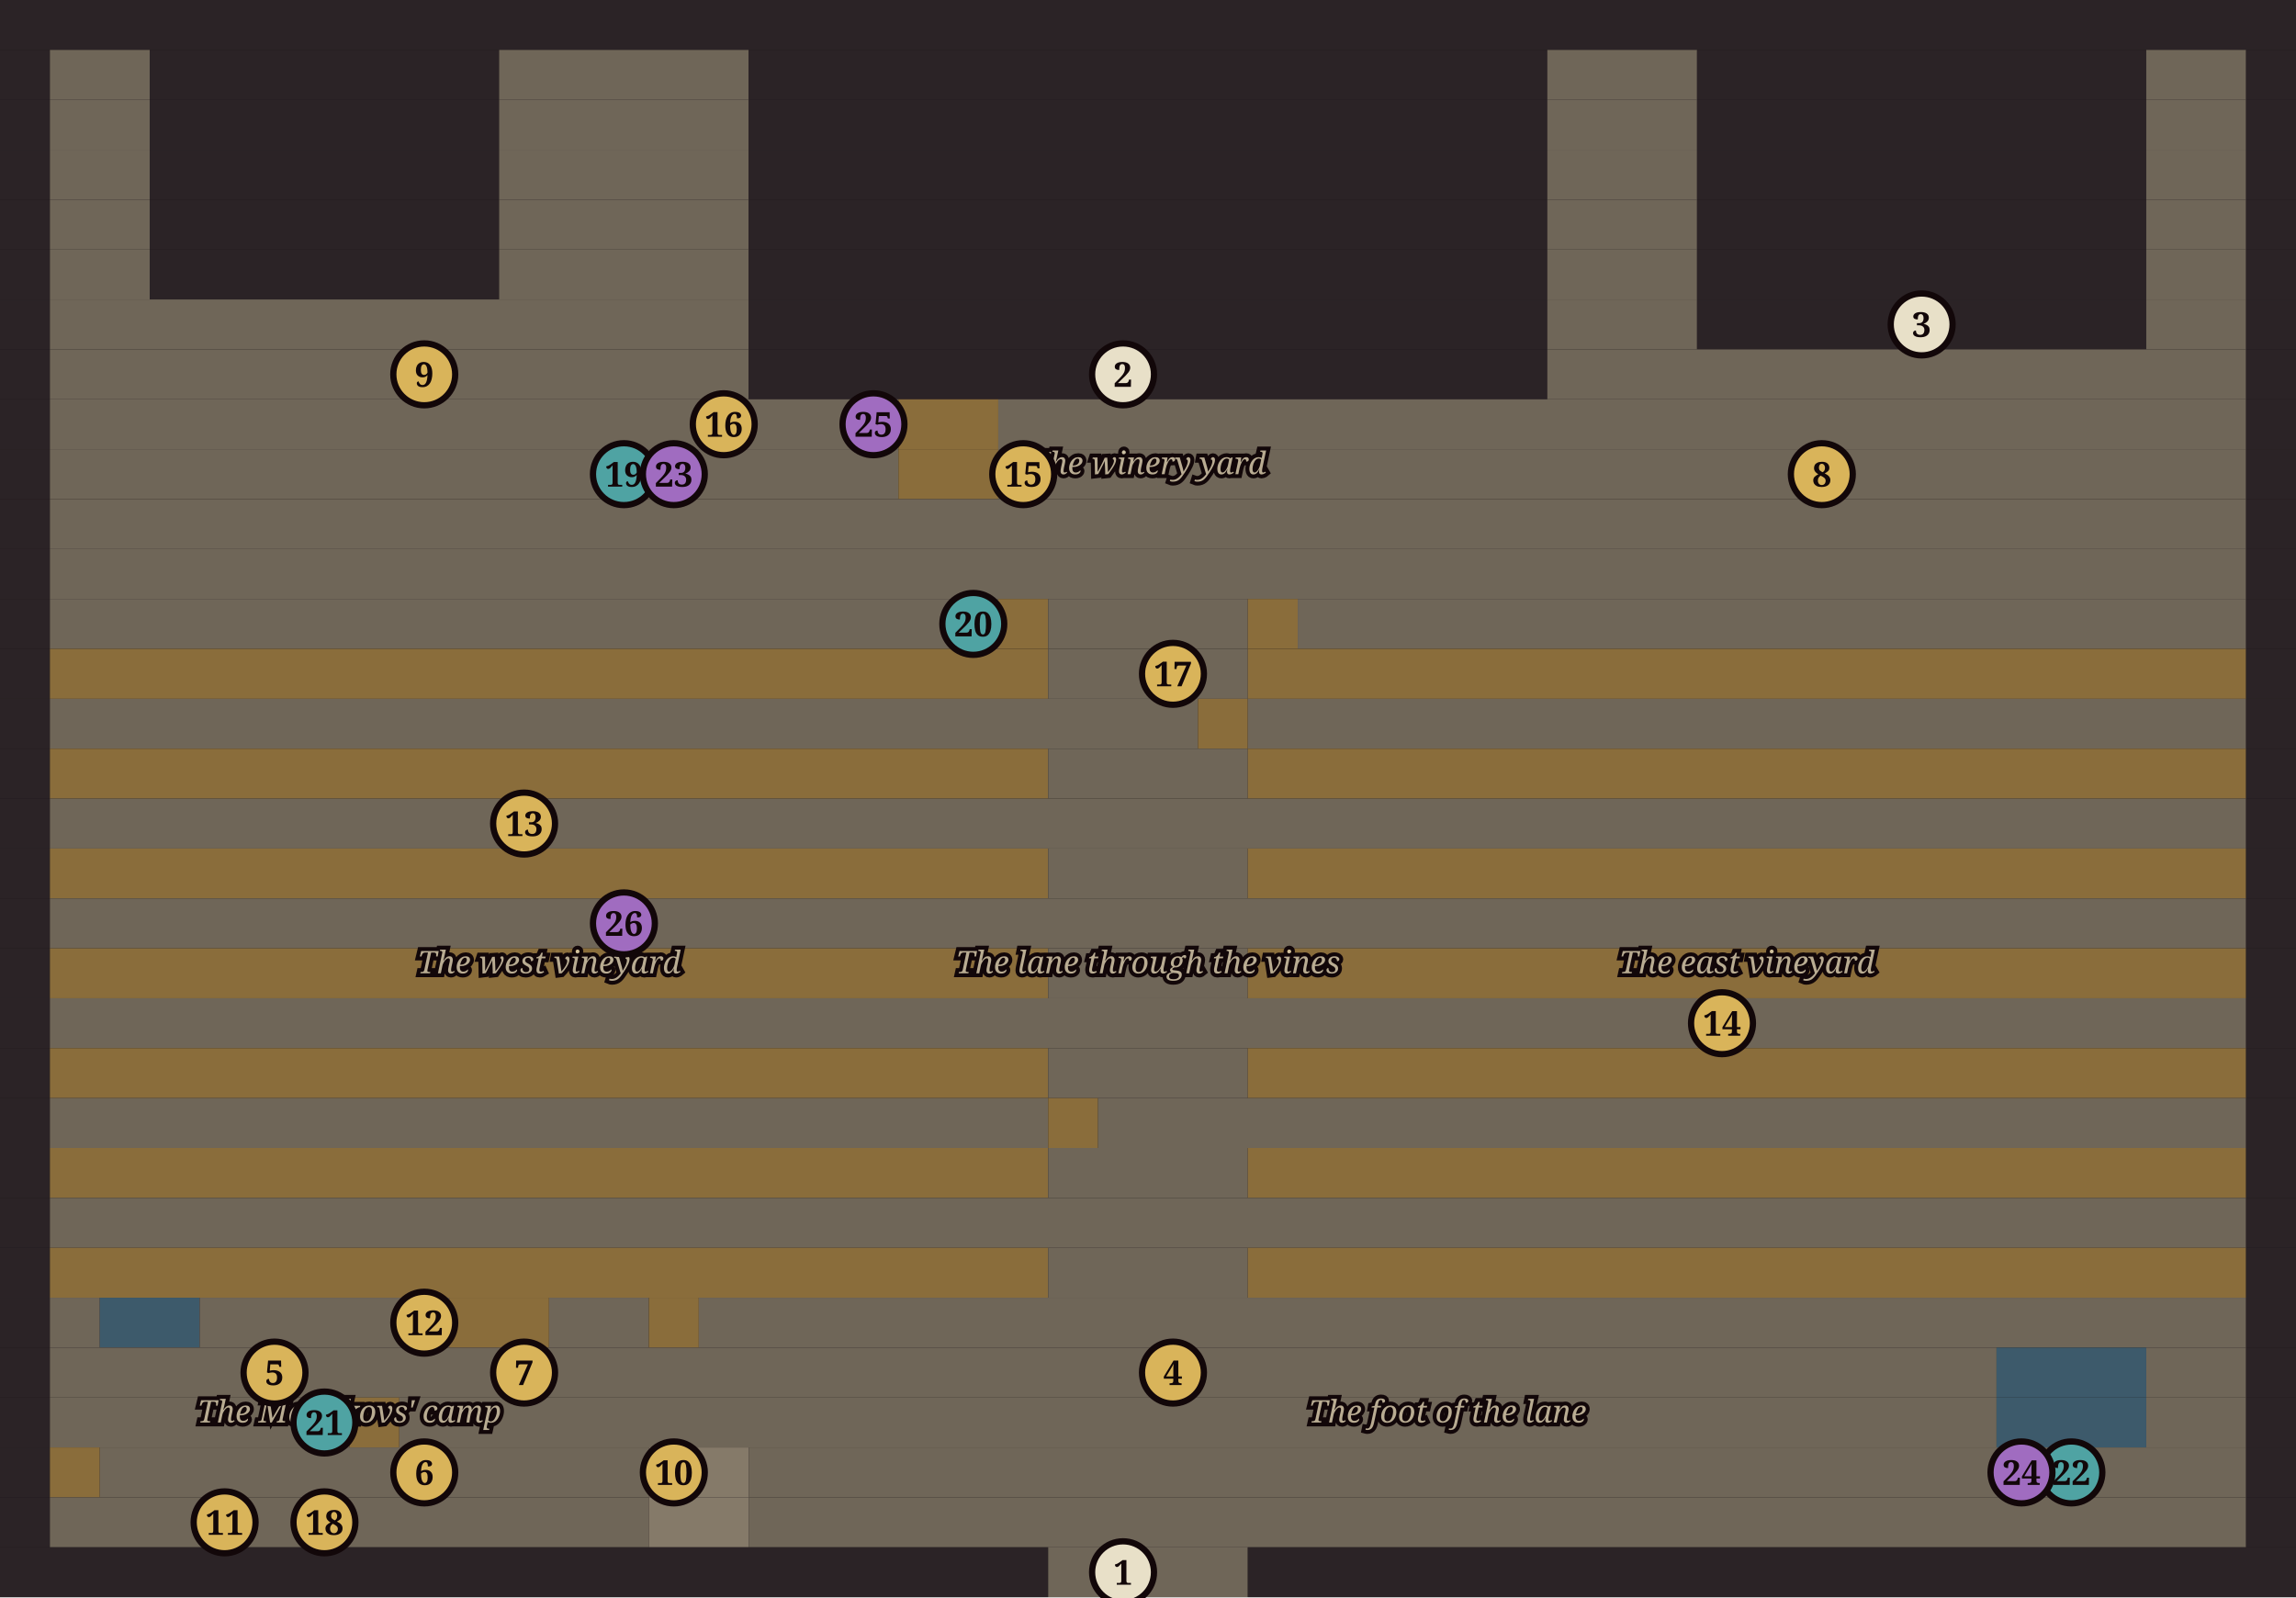
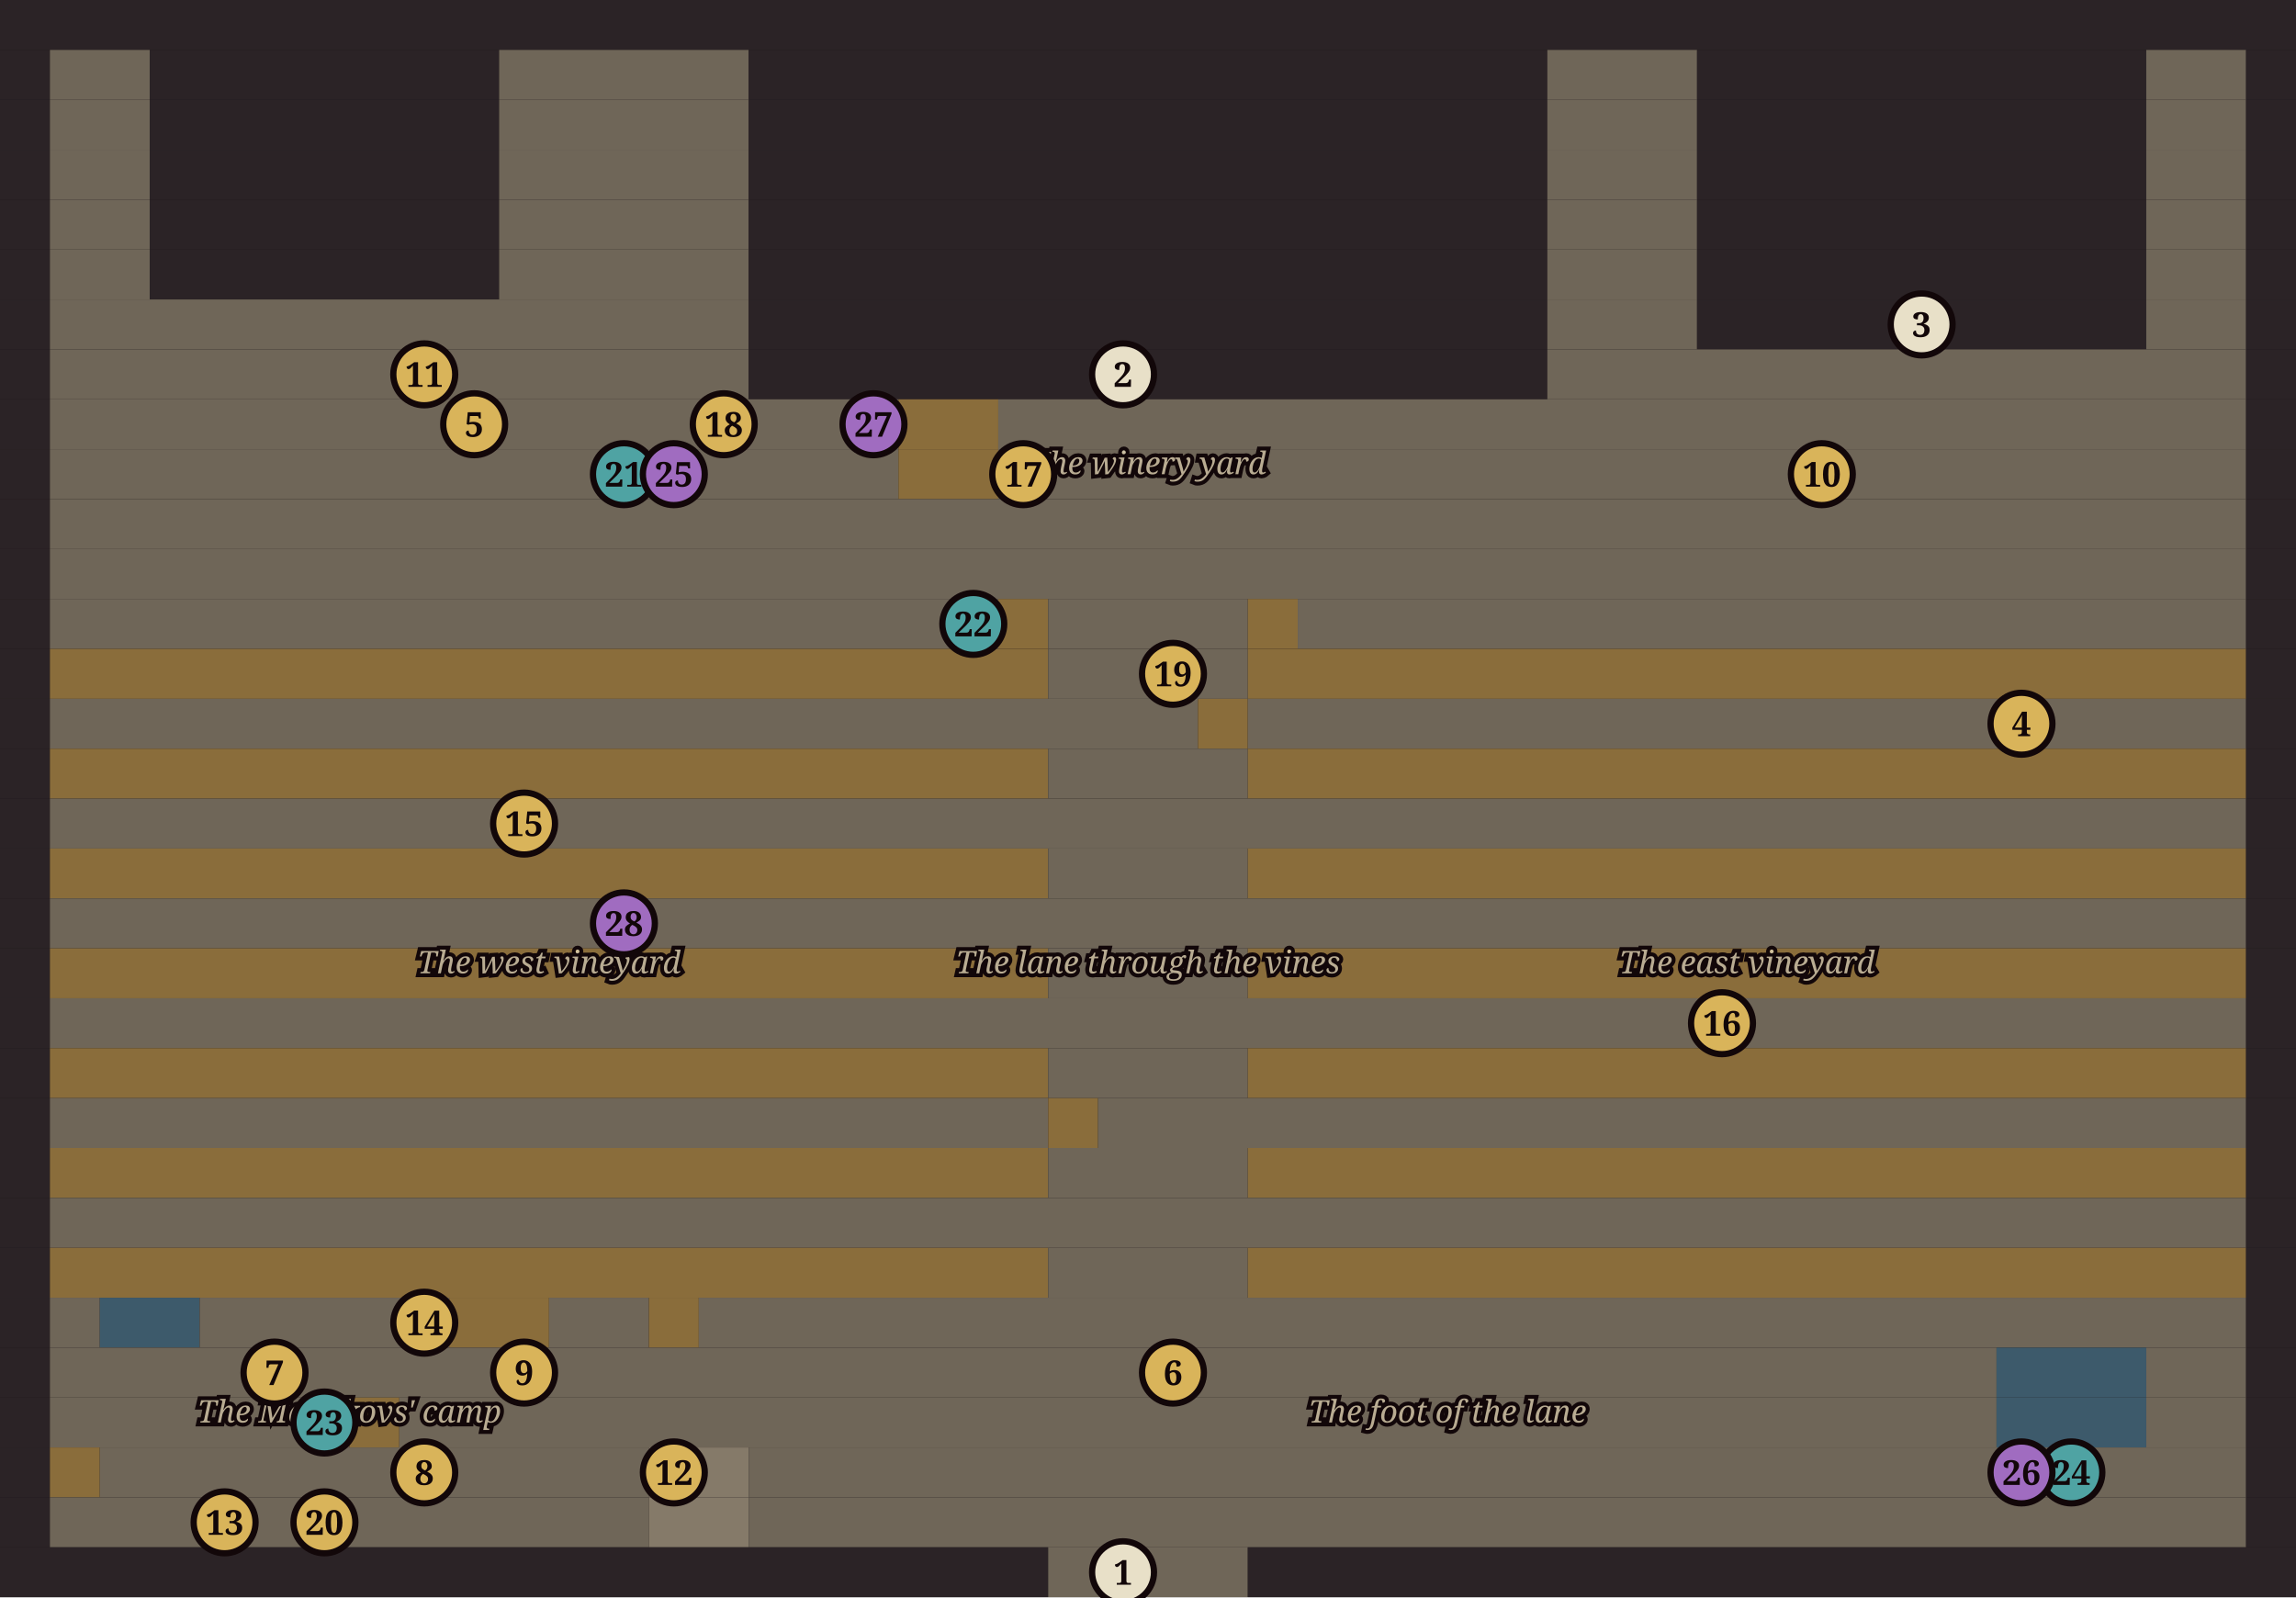
<svg xmlns="http://www.w3.org/2000/svg" viewBox="0 0 736 512" width="736" height="512" font-family="Georgia, serif">
  <rect width="736" height="512" fill="#1a1416" />
  <rect x="0" y="0" width="736" height="16" fill="#2b2326" />
  <rect x="0" y="16" width="16" height="16" fill="#2b2326" />
  <rect x="16" y="16" width="32" height="16" fill="#6f6658" />
  <rect x="48" y="16" width="112" height="16" fill="#2b2326" />
  <rect x="160" y="16" width="80" height="16" fill="#6f6658" />
  <rect x="240" y="16" width="256" height="16" fill="#2b2326" />
  <rect x="496" y="16" width="48" height="16" fill="#6f6658" />
  <rect x="544" y="16" width="144" height="16" fill="#2b2326" />
  <rect x="688" y="16" width="32" height="16" fill="#6f6658" />
  <rect x="720" y="16" width="16" height="16" fill="#2b2326" />
  <rect x="0" y="32" width="16" height="16" fill="#2b2326" />
  <rect x="16" y="32" width="32" height="16" fill="#6f6658" />
  <rect x="48" y="32" width="112" height="16" fill="#2b2326" />
  <rect x="160" y="32" width="80" height="16" fill="#6f6658" />
  <rect x="240" y="32" width="256" height="16" fill="#2b2326" />
  <rect x="496" y="32" width="48" height="16" fill="#6f6658" />
  <rect x="544" y="32" width="144" height="16" fill="#2b2326" />
  <rect x="688" y="32" width="32" height="16" fill="#6f6658" />
  <rect x="720" y="32" width="16" height="16" fill="#2b2326" />
  <rect x="0" y="48" width="16" height="16" fill="#2b2326" />
  <rect x="16" y="48" width="32" height="16" fill="#6f6658" />
  <rect x="48" y="48" width="112" height="16" fill="#2b2326" />
  <rect x="160" y="48" width="80" height="16" fill="#6f6658" />
  <rect x="240" y="48" width="256" height="16" fill="#2b2326" />
  <rect x="496" y="48" width="48" height="16" fill="#6f6658" />
  <rect x="544" y="48" width="144" height="16" fill="#2b2326" />
  <rect x="688" y="48" width="32" height="16" fill="#6f6658" />
  <rect x="720" y="48" width="16" height="16" fill="#2b2326" />
  <rect x="0" y="64" width="16" height="16" fill="#2b2326" />
  <rect x="16" y="64" width="32" height="16" fill="#6f6658" />
  <rect x="48" y="64" width="112" height="16" fill="#2b2326" />
  <rect x="160" y="64" width="80" height="16" fill="#6f6658" />
  <rect x="240" y="64" width="256" height="16" fill="#2b2326" />
  <rect x="496" y="64" width="48" height="16" fill="#6f6658" />
  <rect x="544" y="64" width="144" height="16" fill="#2b2326" />
  <rect x="688" y="64" width="32" height="16" fill="#6f6658" />
  <rect x="720" y="64" width="16" height="16" fill="#2b2326" />
  <rect x="0" y="80" width="16" height="16" fill="#2b2326" />
  <rect x="16" y="80" width="32" height="16" fill="#6f6658" />
  <rect x="48" y="80" width="112" height="16" fill="#2b2326" />
  <rect x="160" y="80" width="80" height="16" fill="#6f6658" />
  <rect x="240" y="80" width="256" height="16" fill="#2b2326" />
  <rect x="496" y="80" width="48" height="16" fill="#6f6658" />
  <rect x="544" y="80" width="144" height="16" fill="#2b2326" />
  <rect x="688" y="80" width="32" height="16" fill="#6f6658" />
  <rect x="720" y="80" width="16" height="16" fill="#2b2326" />
  <rect x="0" y="96" width="16" height="16" fill="#2b2326" />
  <rect x="16" y="96" width="224" height="16" fill="#6f6658" />
  <rect x="240" y="96" width="256" height="16" fill="#2b2326" />
  <rect x="496" y="96" width="48" height="16" fill="#6f6658" />
  <rect x="544" y="96" width="144" height="16" fill="#2b2326" />
  <rect x="688" y="96" width="32" height="16" fill="#6f6658" />
  <rect x="720" y="96" width="16" height="16" fill="#2b2326" />
  <rect x="0" y="112" width="16" height="16" fill="#2b2326" />
  <rect x="16" y="112" width="224" height="16" fill="#6f6658" />
  <rect x="240" y="112" width="256" height="16" fill="#2b2326" />
  <rect x="496" y="112" width="224" height="16" fill="#6f6658" />
  <rect x="720" y="112" width="16" height="16" fill="#2b2326" />
  <rect x="0" y="128" width="16" height="16" fill="#2b2326" />
  <rect x="16" y="128" width="272" height="16" fill="#6f6658" />
  <rect x="288" y="128" width="32" height="16" fill="#8a6d3b" />
  <rect x="320" y="128" width="400" height="16" fill="#6f6658" />
  <rect x="720" y="128" width="16" height="16" fill="#2b2326" />
  <rect x="0" y="144" width="16" height="16" fill="#2b2326" />
  <rect x="16" y="144" width="272" height="16" fill="#6f6658" />
  <rect x="288" y="144" width="32" height="16" fill="#8a6d3b" />
  <rect x="320" y="144" width="400" height="16" fill="#6f6658" />
  <rect x="720" y="144" width="16" height="16" fill="#2b2326" />
  <rect x="0" y="160" width="16" height="16" fill="#2b2326" />
  <rect x="16" y="160" width="704" height="16" fill="#6f6658" />
  <rect x="720" y="160" width="16" height="16" fill="#2b2326" />
  <rect x="0" y="176" width="16" height="16" fill="#2b2326" />
  <rect x="16" y="176" width="704" height="16" fill="#6f6658" />
  <rect x="720" y="176" width="16" height="16" fill="#2b2326" />
  <rect x="0" y="192" width="16" height="16" fill="#2b2326" />
  <rect x="16" y="192" width="304" height="16" fill="#6f6658" />
  <rect x="320" y="192" width="16" height="16" fill="#8a6d3b" />
  <rect x="336" y="192" width="64" height="16" fill="#6f6658" />
  <rect x="400" y="192" width="16" height="16" fill="#8a6d3b" />
  <rect x="416" y="192" width="304" height="16" fill="#6f6658" />
  <rect x="720" y="192" width="16" height="16" fill="#2b2326" />
  <rect x="0" y="208" width="16" height="16" fill="#2b2326" />
  <rect x="16" y="208" width="320" height="16" fill="#8a6d3b" />
  <rect x="336" y="208" width="64" height="16" fill="#6f6658" />
  <rect x="400" y="208" width="320" height="16" fill="#8a6d3b" />
  <rect x="720" y="208" width="16" height="16" fill="#2b2326" />
  <rect x="0" y="224" width="16" height="16" fill="#2b2326" />
  <rect x="16" y="224" width="368" height="16" fill="#6f6658" />
  <rect x="384" y="224" width="16" height="16" fill="#8a6d3b" />
  <rect x="400" y="224" width="320" height="16" fill="#6f6658" />
  <rect x="720" y="224" width="16" height="16" fill="#2b2326" />
  <rect x="0" y="240" width="16" height="16" fill="#2b2326" />
  <rect x="16" y="240" width="320" height="16" fill="#8a6d3b" />
  <rect x="336" y="240" width="64" height="16" fill="#6f6658" />
  <rect x="400" y="240" width="320" height="16" fill="#8a6d3b" />
  <rect x="720" y="240" width="16" height="16" fill="#2b2326" />
  <rect x="0" y="256" width="16" height="16" fill="#2b2326" />
  <rect x="16" y="256" width="704" height="16" fill="#6f6658" />
  <rect x="720" y="256" width="16" height="16" fill="#2b2326" />
  <rect x="0" y="272" width="16" height="16" fill="#2b2326" />
  <rect x="16" y="272" width="320" height="16" fill="#8a6d3b" />
  <rect x="336" y="272" width="64" height="16" fill="#6f6658" />
  <rect x="400" y="272" width="320" height="16" fill="#8a6d3b" />
  <rect x="720" y="272" width="16" height="16" fill="#2b2326" />
  <rect x="0" y="288" width="16" height="16" fill="#2b2326" />
  <rect x="16" y="288" width="704" height="16" fill="#6f6658" />
  <rect x="720" y="288" width="16" height="16" fill="#2b2326" />
  <rect x="0" y="304" width="16" height="16" fill="#2b2326" />
  <rect x="16" y="304" width="320" height="16" fill="#8a6d3b" />
  <rect x="336" y="304" width="64" height="16" fill="#6f6658" />
  <rect x="400" y="304" width="320" height="16" fill="#8a6d3b" />
  <rect x="720" y="304" width="16" height="16" fill="#2b2326" />
  <rect x="0" y="320" width="16" height="16" fill="#2b2326" />
  <rect x="16" y="320" width="704" height="16" fill="#6f6658" />
  <rect x="720" y="320" width="16" height="16" fill="#2b2326" />
  <rect x="0" y="336" width="16" height="16" fill="#2b2326" />
  <rect x="16" y="336" width="320" height="16" fill="#8a6d3b" />
  <rect x="336" y="336" width="64" height="16" fill="#6f6658" />
  <rect x="400" y="336" width="320" height="16" fill="#8a6d3b" />
  <rect x="720" y="336" width="16" height="16" fill="#2b2326" />
  <rect x="0" y="352" width="16" height="16" fill="#2b2326" />
  <rect x="16" y="352" width="320" height="16" fill="#6f6658" />
  <rect x="336" y="352" width="16" height="16" fill="#8a6d3b" />
  <rect x="352" y="352" width="368" height="16" fill="#6f6658" />
  <rect x="720" y="352" width="16" height="16" fill="#2b2326" />
  <rect x="0" y="368" width="16" height="16" fill="#2b2326" />
  <rect x="16" y="368" width="320" height="16" fill="#8a6d3b" />
  <rect x="336" y="368" width="64" height="16" fill="#6f6658" />
  <rect x="400" y="368" width="320" height="16" fill="#8a6d3b" />
  <rect x="720" y="368" width="16" height="16" fill="#2b2326" />
  <rect x="0" y="384" width="16" height="16" fill="#2b2326" />
  <rect x="16" y="384" width="704" height="16" fill="#6f6658" />
  <rect x="720" y="384" width="16" height="16" fill="#2b2326" />
  <rect x="0" y="400" width="16" height="16" fill="#2b2326" />
  <rect x="16" y="400" width="320" height="16" fill="#8a6d3b" />
  <rect x="336" y="400" width="64" height="16" fill="#6f6658" />
  <rect x="400" y="400" width="320" height="16" fill="#8a6d3b" />
  <rect x="720" y="400" width="16" height="16" fill="#2b2326" />
  <rect x="0" y="416" width="16" height="16" fill="#2b2326" />
  <rect x="16" y="416" width="16" height="16" fill="#6f6658" />
  <rect x="32" y="416" width="32" height="16" fill="#3d5a6b" />
  <rect x="64" y="416" width="80" height="16" fill="#6f6658" />
  <rect x="144" y="416" width="32" height="16" fill="#8a6d3b" />
  <rect x="176" y="416" width="32" height="16" fill="#6f6658" />
  <rect x="208" y="416" width="16" height="16" fill="#8a6d3b" />
  <rect x="224" y="416" width="496" height="16" fill="#6f6658" />
  <rect x="720" y="416" width="16" height="16" fill="#2b2326" />
  <rect x="0" y="432" width="16" height="16" fill="#2b2326" />
  <rect x="16" y="432" width="624" height="16" fill="#6f6658" />
  <rect x="640" y="432" width="48" height="16" fill="#3d5a6b" />
  <rect x="688" y="432" width="32" height="16" fill="#6f6658" />
  <rect x="720" y="432" width="16" height="16" fill="#2b2326" />
  <rect x="0" y="448" width="16" height="16" fill="#2b2326" />
  <rect x="16" y="448" width="96" height="16" fill="#6f6658" />
  <rect x="112" y="448" width="16" height="16" fill="#8a6d3b" />
  <rect x="128" y="448" width="512" height="16" fill="#6f6658" />
  <rect x="640" y="448" width="48" height="16" fill="#3d5a6b" />
  <rect x="688" y="448" width="32" height="16" fill="#6f6658" />
  <rect x="720" y="448" width="16" height="16" fill="#2b2326" />
  <rect x="0" y="464" width="16" height="16" fill="#2b2326" />
  <rect x="16" y="464" width="16" height="16" fill="#8a6d3b" />
  <rect x="32" y="464" width="176" height="16" fill="#6f6658" />
  <rect x="208" y="464" width="32" height="16" fill="#857a69" />
  <rect x="240" y="464" width="480" height="16" fill="#6f6658" />
  <rect x="720" y="464" width="16" height="16" fill="#2b2326" />
  <rect x="0" y="480" width="16" height="16" fill="#2b2326" />
  <rect x="16" y="480" width="192" height="16" fill="#6f6658" />
  <rect x="208" y="480" width="32" height="16" fill="#857a69" />
  <rect x="240" y="480" width="480" height="16" fill="#6f6658" />
  <rect x="720" y="480" width="16" height="16" fill="#2b2326" />
  <rect x="0" y="496" width="336" height="16" fill="#2b2326" />
  <rect x="336" y="496" width="64" height="16" fill="#6f6658" />
  <rect x="400" y="496" width="336" height="16" fill="#2b2326" />
  <text x="368.0" y="152.0" font-size="10" text-anchor="middle" fill="#f0e2c0" fill-opacity="0.75" stroke="#120709" stroke-width="2.5" paint-order="stroke" font-style="italic">The winery yard</text>
  <text x="368.0" y="312.0" font-size="10" text-anchor="middle" fill="#f0e2c0" fill-opacity="0.75" stroke="#120709" stroke-width="2.5" paint-order="stroke" font-style="italic">The lane through the vines</text>
  <text x="176.0" y="312.0" font-size="10" text-anchor="middle" fill="#f0e2c0" fill-opacity="0.75" stroke="#120709" stroke-width="2.5" paint-order="stroke" font-style="italic">The west vineyard</text>
  <text x="560.0" y="312.0" font-size="10" text-anchor="middle" fill="#f0e2c0" fill-opacity="0.75" stroke="#120709" stroke-width="2.5" paint-order="stroke" font-style="italic">The east vineyard</text>
  <text x="112.0" y="456.0" font-size="10" text-anchor="middle" fill="#f0e2c0" fill-opacity="0.75" stroke="#120709" stroke-width="2.5" paint-order="stroke" font-style="italic">The Martikovs' camp</text>
  <text x="464.0" y="456.0" font-size="10" text-anchor="middle" fill="#f0e2c0" fill-opacity="0.75" stroke="#120709" stroke-width="2.5" paint-order="stroke" font-style="italic">The foot of the lane</text>
  <circle cx="360.0" cy="504.0" r="9.92" fill="#e8e0c8" stroke="#120709" stroke-width="2" />
  <text x="360.0" y="508.0" font-size="11" text-anchor="middle" fill="#120709" font-weight="bold">1</text>
  <circle cx="360.0" cy="120.0" r="9.92" fill="#e8e0c8" stroke="#120709" stroke-width="2" />
  <text x="360.0" y="124.0" font-size="11" text-anchor="middle" fill="#120709" font-weight="bold">2</text>
  <circle cx="616.0" cy="104.0" r="9.92" fill="#e8e0c8" stroke="#120709" stroke-width="2" />
  <text x="616.0" y="108.0" font-size="11" text-anchor="middle" fill="#120709" font-weight="bold">3</text>
+   <circle cx="648.0" cy="232.0" r="9.92" fill="#d9b45a" stroke="#120709" stroke-width="2" />
+   <text x="648.0" y="236.0" font-size="11" text-anchor="middle" fill="#120709" font-weight="bold">4</text>
+   <circle cx="152.0" cy="136.0" r="9.92" fill="#d9b45a" stroke="#120709" stroke-width="2" />
+   <text x="152.0" y="140.0" font-size="11" text-anchor="middle" fill="#120709" font-weight="bold">5</text>
  <circle cx="376.0" cy="440.0" r="9.92" fill="#d9b45a" stroke="#120709" stroke-width="2" />
-   <text x="376.0" y="444.0" font-size="11" text-anchor="middle" fill="#120709" font-weight="bold">4</text>
+   <text x="376.0" y="444.0" font-size="11" text-anchor="middle" fill="#120709" font-weight="bold">6</text>
  <circle cx="88.0" cy="440.0" r="9.92" fill="#d9b45a" stroke="#120709" stroke-width="2" />
-   <text x="88.0" y="444.0" font-size="11" text-anchor="middle" fill="#120709" font-weight="bold">5</text>
+   <text x="88.0" y="444.0" font-size="11" text-anchor="middle" fill="#120709" font-weight="bold">7</text>
  <circle cx="136.0" cy="472.0" r="9.92" fill="#d9b45a" stroke="#120709" stroke-width="2" />
-   <text x="136.0" y="476.0" font-size="11" text-anchor="middle" fill="#120709" font-weight="bold">6</text>
+   <text x="136.0" y="476.0" font-size="11" text-anchor="middle" fill="#120709" font-weight="bold">8</text>
  <circle cx="168.0" cy="440.0" r="9.92" fill="#d9b45a" stroke="#120709" stroke-width="2" />
-   <text x="168.0" y="444.0" font-size="11" text-anchor="middle" fill="#120709" font-weight="bold">7</text>
+   <text x="168.0" y="444.0" font-size="11" text-anchor="middle" fill="#120709" font-weight="bold">9</text>
  <circle cx="584.0" cy="152.0" r="9.92" fill="#d9b45a" stroke="#120709" stroke-width="2" />
-   <text x="584.0" y="156.0" font-size="11" text-anchor="middle" fill="#120709" font-weight="bold">8</text>
+   <text x="584.0" y="156.0" font-size="11" text-anchor="middle" fill="#120709" font-weight="bold">10</text>
  <circle cx="136.0" cy="120.0" r="9.92" fill="#d9b45a" stroke="#120709" stroke-width="2" />
-   <text x="136.0" y="124.0" font-size="11" text-anchor="middle" fill="#120709" font-weight="bold">9</text>
+   <text x="136.0" y="124.0" font-size="11" text-anchor="middle" fill="#120709" font-weight="bold">11</text>
  <circle cx="216.0" cy="472.0" r="9.92" fill="#d9b45a" stroke="#120709" stroke-width="2" />
-   <text x="216.0" y="476.0" font-size="11" text-anchor="middle" fill="#120709" font-weight="bold">10</text>
+   <text x="216.0" y="476.0" font-size="11" text-anchor="middle" fill="#120709" font-weight="bold">12</text>
  <circle cx="72.0" cy="488.0" r="9.92" fill="#d9b45a" stroke="#120709" stroke-width="2" />
-   <text x="72.0" y="492.0" font-size="11" text-anchor="middle" fill="#120709" font-weight="bold">11</text>
+   <text x="72.0" y="492.0" font-size="11" text-anchor="middle" fill="#120709" font-weight="bold">13</text>
  <circle cx="136.0" cy="424.0" r="9.92" fill="#d9b45a" stroke="#120709" stroke-width="2" />
-   <text x="136.0" y="428.0" font-size="11" text-anchor="middle" fill="#120709" font-weight="bold">12</text>
+   <text x="136.0" y="428.0" font-size="11" text-anchor="middle" fill="#120709" font-weight="bold">14</text>
  <circle cx="168.0" cy="264.0" r="9.92" fill="#d9b45a" stroke="#120709" stroke-width="2" />
-   <text x="168.0" y="268.0" font-size="11" text-anchor="middle" fill="#120709" font-weight="bold">13</text>
+   <text x="168.0" y="268.0" font-size="11" text-anchor="middle" fill="#120709" font-weight="bold">15</text>
  <circle cx="552.0" cy="328.0" r="9.92" fill="#d9b45a" stroke="#120709" stroke-width="2" />
-   <text x="552.0" y="332.0" font-size="11" text-anchor="middle" fill="#120709" font-weight="bold">14</text>
+   <text x="552.0" y="332.0" font-size="11" text-anchor="middle" fill="#120709" font-weight="bold">16</text>
  <circle cx="328.0" cy="152.0" r="9.92" fill="#d9b45a" stroke="#120709" stroke-width="2" />
-   <text x="328.0" y="156.0" font-size="11" text-anchor="middle" fill="#120709" font-weight="bold">15</text>
+   <text x="328.0" y="156.0" font-size="11" text-anchor="middle" fill="#120709" font-weight="bold">17</text>
  <circle cx="232.0" cy="136.0" r="9.92" fill="#d9b45a" stroke="#120709" stroke-width="2" />
-   <text x="232.0" y="140.0" font-size="11" text-anchor="middle" fill="#120709" font-weight="bold">16</text>
+   <text x="232.0" y="140.0" font-size="11" text-anchor="middle" fill="#120709" font-weight="bold">18</text>
  <circle cx="376.0" cy="216.0" r="9.92" fill="#d9b45a" stroke="#120709" stroke-width="2" />
-   <text x="376.0" y="220.0" font-size="11" text-anchor="middle" fill="#120709" font-weight="bold">17</text>
+   <text x="376.0" y="220.0" font-size="11" text-anchor="middle" fill="#120709" font-weight="bold">19</text>
  <circle cx="104.0" cy="488.0" r="9.92" fill="#d9b45a" stroke="#120709" stroke-width="2" />
-   <text x="104.0" y="492.0" font-size="11" text-anchor="middle" fill="#120709" font-weight="bold">18</text>
+   <text x="104.0" y="492.0" font-size="11" text-anchor="middle" fill="#120709" font-weight="bold">20</text>
  <circle cx="200.0" cy="152.0" r="9.92" fill="#4fa3a3" stroke="#120709" stroke-width="2" />
-   <text x="200.0" y="156.0" font-size="11" text-anchor="middle" fill="#120709" font-weight="bold">19</text>
+   <text x="200.0" y="156.0" font-size="11" text-anchor="middle" fill="#120709" font-weight="bold">21</text>
  <circle cx="312.0" cy="200.0" r="9.92" fill="#4fa3a3" stroke="#120709" stroke-width="2" />
-   <text x="312.0" y="204.0" font-size="11" text-anchor="middle" fill="#120709" font-weight="bold">20</text>
+   <text x="312.0" y="204.0" font-size="11" text-anchor="middle" fill="#120709" font-weight="bold">22</text>
  <circle cx="104.0" cy="456.0" r="9.92" fill="#4fa3a3" stroke="#120709" stroke-width="2" />
-   <text x="104.0" y="460.0" font-size="11" text-anchor="middle" fill="#120709" font-weight="bold">21</text>
+   <text x="104.0" y="460.0" font-size="11" text-anchor="middle" fill="#120709" font-weight="bold">23</text>
  <circle cx="664.0" cy="472.0" r="9.92" fill="#4fa3a3" stroke="#120709" stroke-width="2" />
-   <text x="664.0" y="476.0" font-size="11" text-anchor="middle" fill="#120709" font-weight="bold">22</text>
+   <text x="664.0" y="476.0" font-size="11" text-anchor="middle" fill="#120709" font-weight="bold">24</text>
  <circle cx="216.0" cy="152.0" r="9.92" fill="#a06cc0" stroke="#120709" stroke-width="2" />
-   <text x="216.0" y="156.0" font-size="11" text-anchor="middle" fill="#120709" font-weight="bold">23</text>
+   <text x="216.0" y="156.0" font-size="11" text-anchor="middle" fill="#120709" font-weight="bold">25</text>
  <circle cx="648.0" cy="472.0" r="9.92" fill="#a06cc0" stroke="#120709" stroke-width="2" />
-   <text x="648.0" y="476.0" font-size="11" text-anchor="middle" fill="#120709" font-weight="bold">24</text>
+   <text x="648.0" y="476.0" font-size="11" text-anchor="middle" fill="#120709" font-weight="bold">26</text>
  <circle cx="280.0" cy="136.0" r="9.92" fill="#a06cc0" stroke="#120709" stroke-width="2" />
-   <text x="280.0" y="140.0" font-size="11" text-anchor="middle" fill="#120709" font-weight="bold">25</text>
+   <text x="280.0" y="140.0" font-size="11" text-anchor="middle" fill="#120709" font-weight="bold">27</text>
  <circle cx="200.0" cy="296.0" r="9.92" fill="#a06cc0" stroke="#120709" stroke-width="2" />
-   <text x="200.0" y="300.0" font-size="11" text-anchor="middle" fill="#120709" font-weight="bold">26</text>
+   <text x="200.0" y="300.0" font-size="11" text-anchor="middle" fill="#120709" font-weight="bold">28</text>
</svg>
